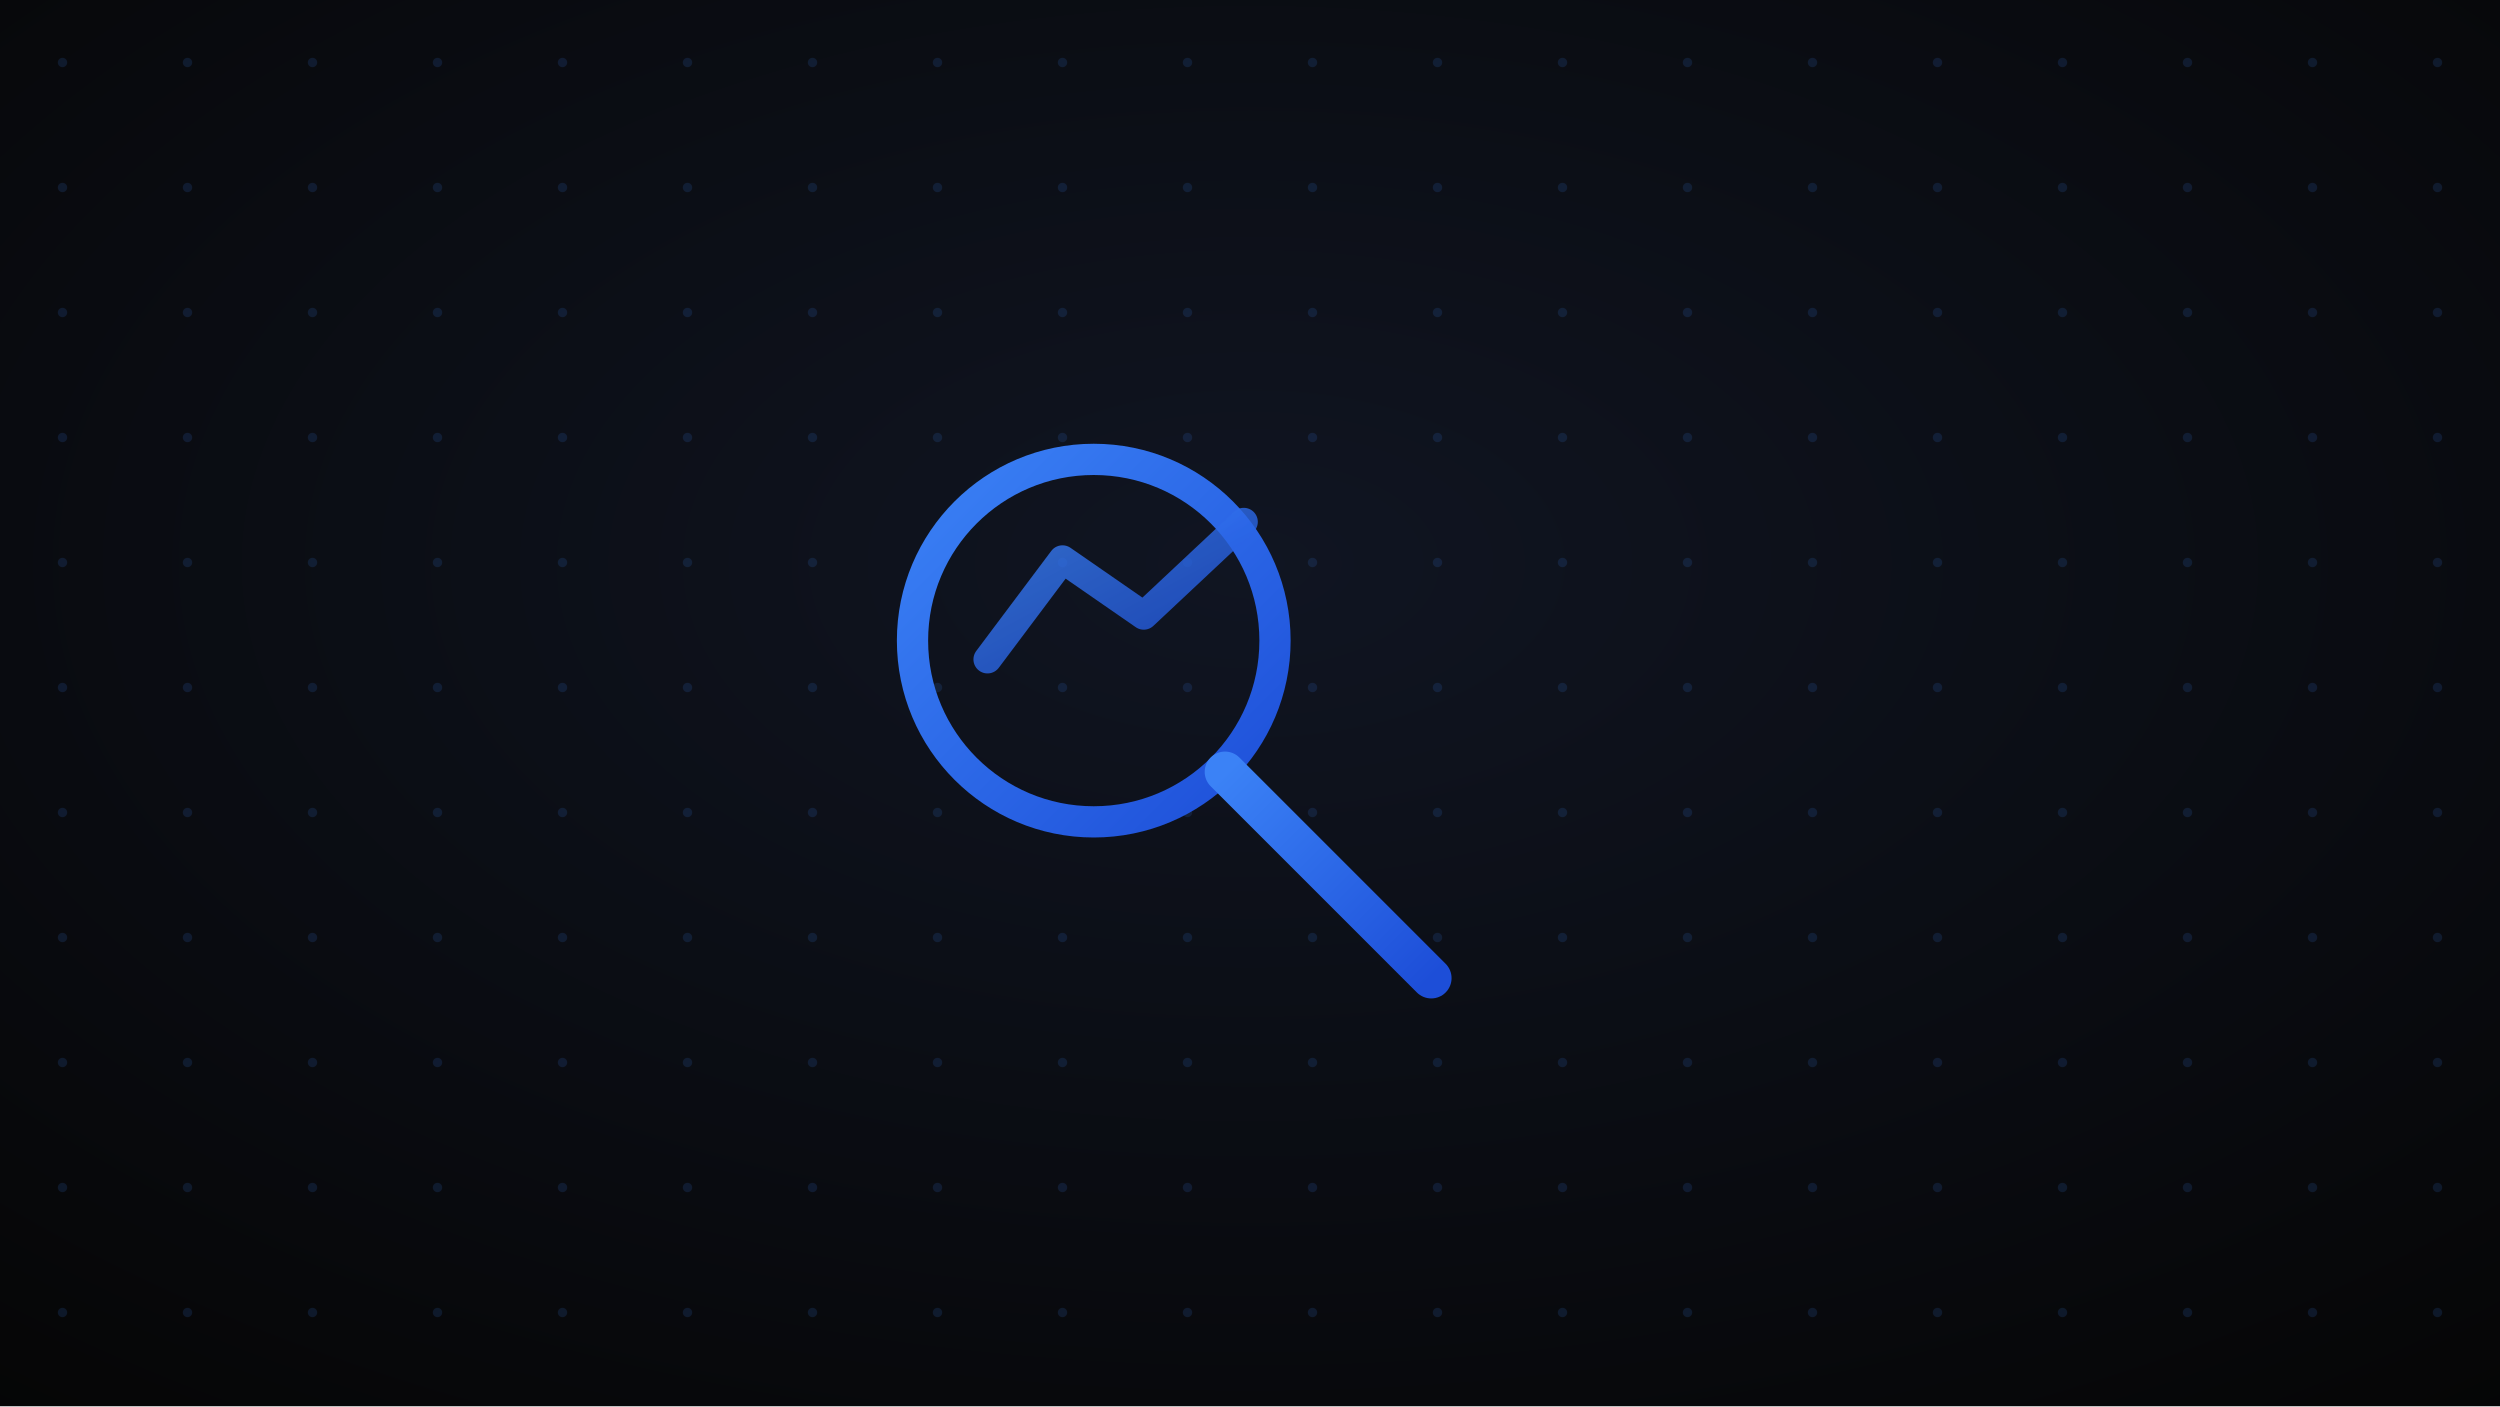
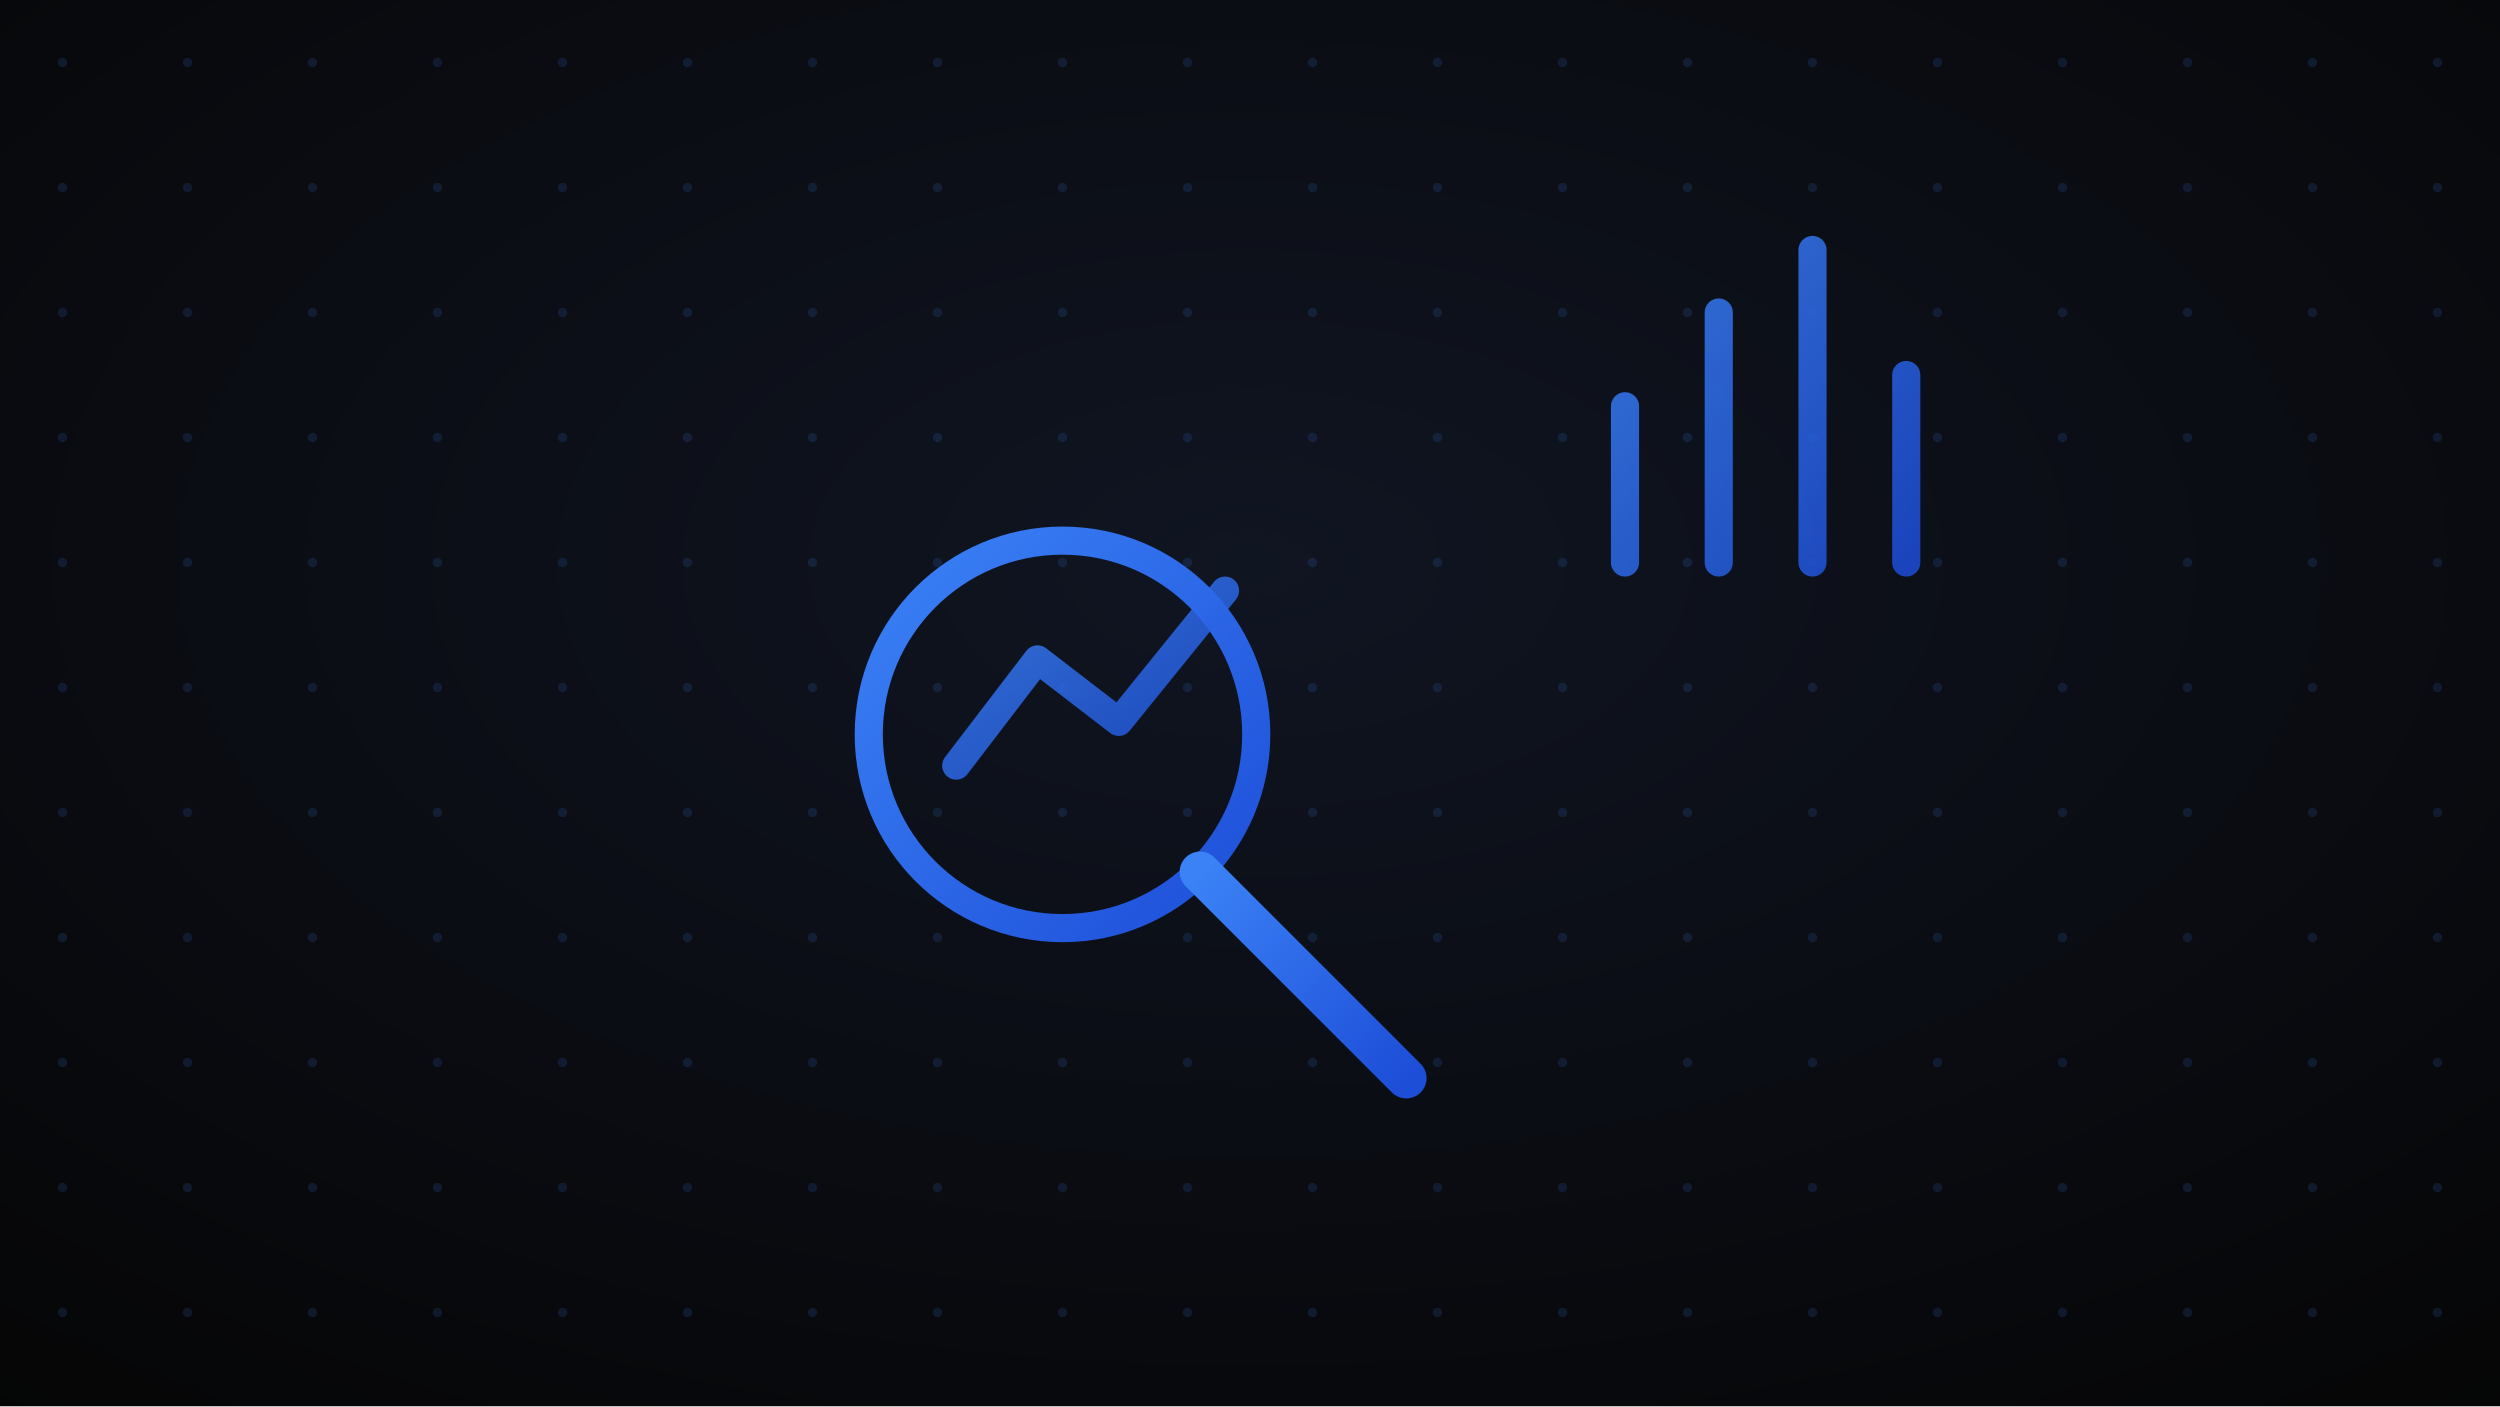
<svg xmlns="http://www.w3.org/2000/svg" viewBox="0 0 800 450" width="800" height="450" role="img" aria-label="Marketing digital et référencement">
  <defs>
    <radialGradient id="bg" cx="50%" cy="40%" r="80%">
      <stop offset="0%" stop-color="#101522" />
      <stop offset="100%" stop-color="#050505" />
    </radialGradient>
    <linearGradient id="accent" x1="0%" y1="0%" x2="100%" y2="100%">
      <stop offset="0%" stop-color="#3b82f6" />
      <stop offset="100%" stop-color="#1d4ed8" />
    </linearGradient>
    <pattern id="dots" width="40" height="40" patternUnits="userSpaceOnUse">
      <circle cx="20" cy="20" r="1.5" fill="#3b82f6" />
    </pattern>
  </defs>
  <rect width="800" height="450" fill="url(#bg)" />
  <rect width="800" height="450" fill="url(#dots)" opacity="0.14" />
-   <g transform="translate(380,225)" stroke="url(#accent)" fill="none" stroke-width="10" stroke-linecap="round" stroke-linejoin="round">
-     <circle cx="-30" cy="-20" r="58" />
-     <path d="M12,22 L78,88" stroke-width="13" />
-     <path d="M-64,-14 L-40,-46 L-14,-28 L18,-58" stroke-width="9" opacity="0.8" />
+   <g transform="translate(340,235)" stroke="url(#accent)" fill="none" stroke-width="9" stroke-linecap="round" stroke-linejoin="round">
+     <circle r="62" />
+     <path d="M44,44 L110,110" stroke-width="13" />
+     <path d="M-34,10 L-8,-24 L18,-4 L52,-46" stroke-width="9" opacity="0.85" />
+   </g>
+   <g transform="translate(560,120)" stroke="url(#accent)" fill="none" stroke-width="9" stroke-linecap="round" stroke-linejoin="round" opacity="0.85">
+     <path d="M-40,60 L-40,10 M-10,60 L-10,-20 M20,60 L20,-40 M50,60 L50,0" />
+     <path d="M-46,66 L56,66" stroke-width="6" opacity="0.5" />
  </g>
</svg>
